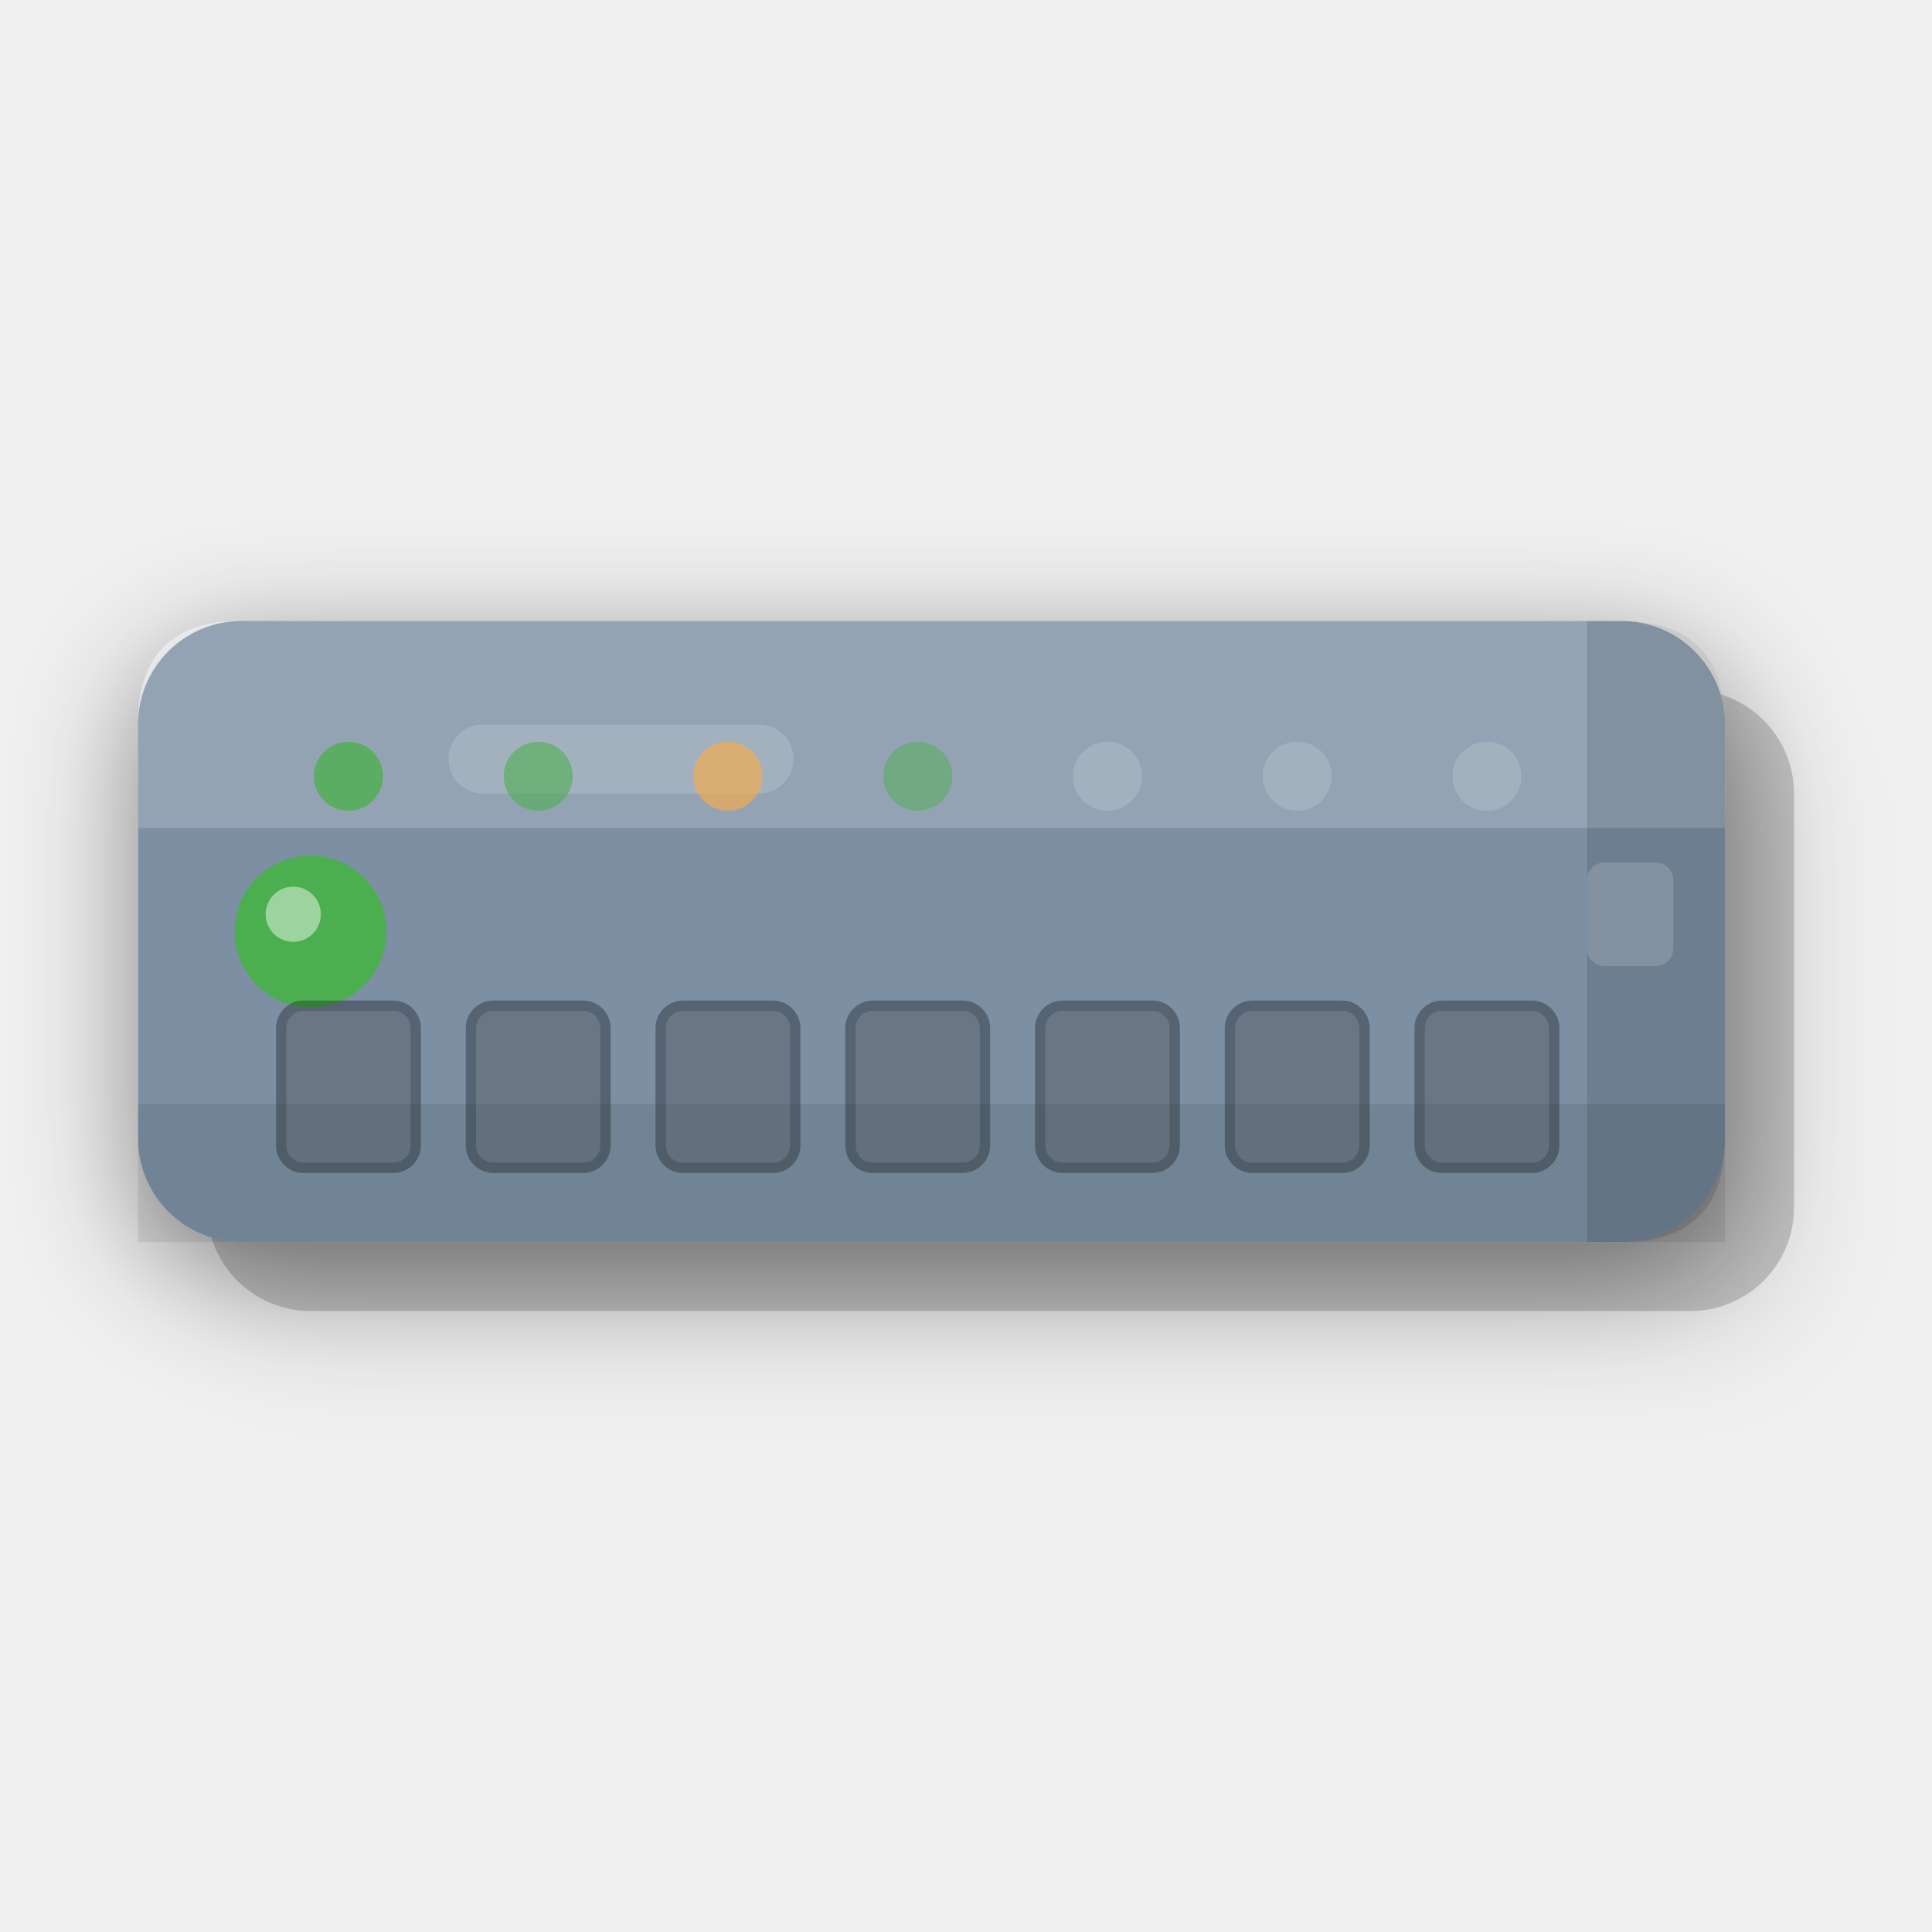
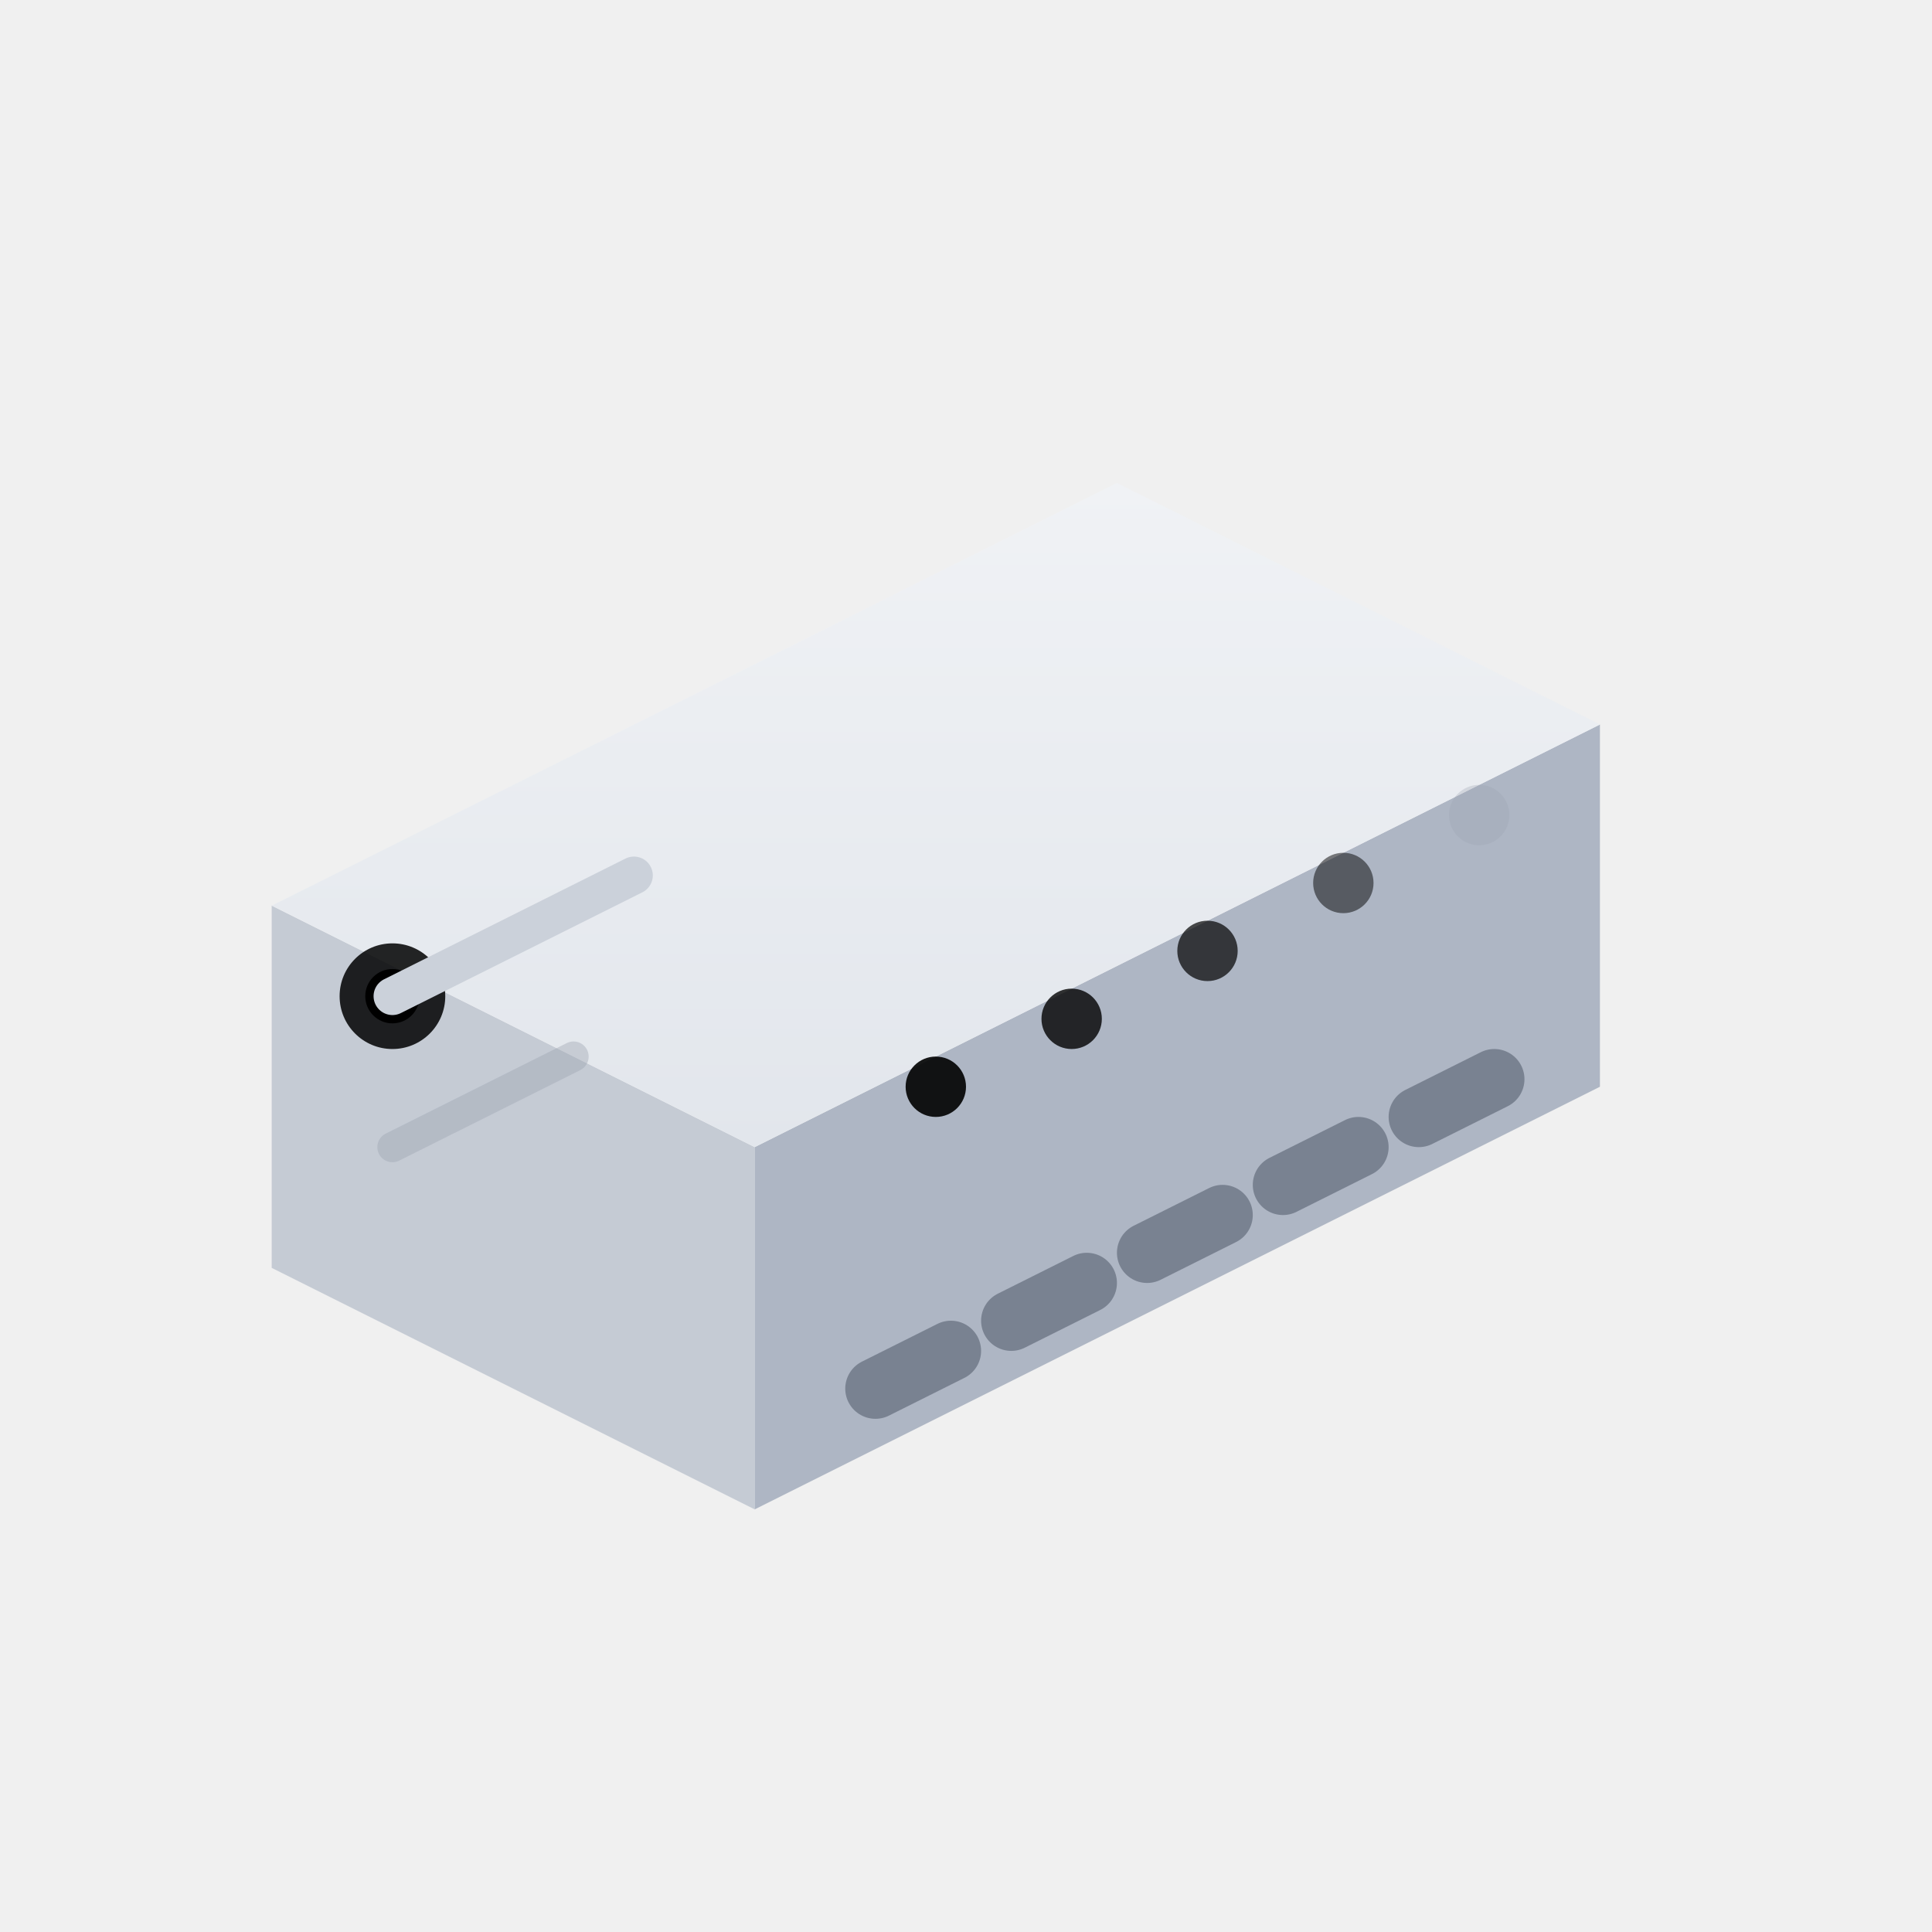
- <svg xmlns="http://www.w3.org/2000/svg" width="128" height="128" viewBox="0 0 56 56" fill="none" style="filter: drop-shadow(0 2px 4px rgba(0,0,0,0.45))">
-   <rect x="6" y="20" width="46" height="18" rx="3" fill="black" opacity="0.18" />
-   <rect x="4" y="18" width="46" height="18" rx="3" fill="#7b8fa3" />
-   <path d="M7 18 H47 Q50 18 50 21 V24 H4 V21 Q4 18 7 18Z" fill="white" opacity="0.18" />
-   <path d="M46 18 H47 Q50 18 50 21 V33 Q50 36 47 36 H46 V18Z" fill="black" opacity="0.12" />
-   <rect x="4" y="32" width="46" height="4" rx="0 0 3 3" fill="black" opacity="0.08" />
-   <circle cx="9" cy="27" r="2.2" fill="#4caf50" />
-   <circle cx="8.5" cy="26.5" r="0.8" fill="white" opacity="0.45" />
-   <rect x="13" y="21" width="10" height="2" rx="1" fill="white" opacity="0.15" />
-   <rect x="8" y="29" width="4.2" height="5" rx="0.8" fill="black" opacity="0.3" />
-   <rect x="8.3" y="29.3" width="3.6" height="4.4" rx="0.5" fill="white" opacity="0.12" />
-   <rect x="13.5" y="29" width="4.2" height="5" rx="0.8" fill="black" opacity="0.3" />
-   <rect x="13.8" y="29.3" width="3.6" height="4.4" rx="0.5" fill="white" opacity="0.12" />
-   <rect x="19" y="29" width="4.2" height="5" rx="0.8" fill="black" opacity="0.3" />
-   <rect x="19.3" y="29.3" width="3.6" height="4.4" rx="0.5" fill="white" opacity="0.12" />
-   <rect x="24.5" y="29" width="4.2" height="5" rx="0.8" fill="black" opacity="0.3" />
-   <rect x="24.8" y="29.3" width="3.6" height="4.4" rx="0.5" fill="white" opacity="0.12" />
-   <rect x="30" y="29" width="4.2" height="5" rx="0.8" fill="black" opacity="0.3" />
-   <rect x="30.3" y="29.3" width="3.6" height="4.4" rx="0.5" fill="white" opacity="0.12" />
-   <rect x="35.5" y="29" width="4.2" height="5" rx="0.8" fill="black" opacity="0.3" />
-   <rect x="35.8" y="29.3" width="3.6" height="4.4" rx="0.5" fill="white" opacity="0.12" />
-   <rect x="41" y="29" width="4.2" height="5" rx="0.8" fill="black" opacity="0.3" />
-   <rect x="41.3" y="29.3" width="3.6" height="4.4" rx="0.5" fill="white" opacity="0.12" />
-   <circle cx="10.1" cy="22.5" r="1" fill="#4caf50" opacity="0.8" />
-   <circle cx="15.6" cy="22.5" r="1" fill="#4caf50" opacity="0.6" />
-   <circle cx="21.1" cy="22.5" r="1" fill="#ffab40" opacity="0.6" />
-   <circle cx="26.6" cy="22.5" r="1" fill="#4caf50" opacity="0.5" />
-   <circle cx="32.1" cy="22.5" r="1" fill="white" opacity="0.15" />
-   <circle cx="37.6" cy="22.5" r="1" fill="white" opacity="0.15" />
-   <circle cx="43.1" cy="22.5" r="1" fill="white" opacity="0.15" />
-   <rect x="46" y="25" width="2.5" height="3" rx="0.5" fill="white" opacity="0.15" />
+ <svg xmlns="http://www.w3.org/2000/svg" width="128" height="128" viewBox="0 0 128 128" fill="none">
+   <defs>
+     <linearGradient id="sw-top" x1="0" y1="0" x2="0" y2="1">
+       <stop offset="0%" stop-color="#F0F2F5" />
+       <stop offset="100%" stop-color="#E2E6EC" />
+     </linearGradient>
+   </defs>
+   <path d="M50,76 L18,60 L18,84 L50,100 Z" fill="#C5CBD4" />
+   <path d="M50,76 L106,48 L106,72 L50,100 Z" fill="#AEB6C4" />
+   <path d="M50,76 L106,48 L74,32 L18,60 Z" fill="url(#sw-top)" />
+   <line x1="58" y1="92" x2="63" y2="89.5" stroke="#2A3444" stroke-width="4" stroke-linecap="round" opacity="0.4" />
+   <line x1="67" y1="87.5" x2="72" y2="85" stroke="#2A3444" stroke-width="4" stroke-linecap="round" opacity="0.4" />
+   <line x1="76" y1="83" x2="81" y2="80.5" stroke="#2A3444" stroke-width="4" stroke-linecap="round" opacity="0.4" />
+   <line x1="85" y1="78.5" x2="90" y2="76" stroke="#2A3444" stroke-width="4" stroke-linecap="round" opacity="0.4" />
+   <line x1="94" y1="74" x2="99" y2="71.5" stroke="#2A3444" stroke-width="4" stroke-linecap="round" opacity="0.4" />
+   <circle cx="62" cy="72" r="2" fill="currentColor" opacity="0.9" />
+   <circle cx="71" cy="67.5" r="2" fill="currentColor" opacity="0.8" />
+   <circle cx="80" cy="63" r="2" fill="currentColor" opacity="0.7" />
+   <circle cx="89" cy="58.5" r="2" fill="currentColor" opacity="0.5" />
+   <circle cx="98" cy="54" r="2" fill="#9AA2B0" opacity="0.3" />
+   <circle cx="26" cy="66" r="3.5" fill="currentColor" opacity="0.85" />
+   <circle cx="26" cy="66" r="1.8" fill="currentColor" />
+   <line x1="26" y1="66" x2="42" y2="58" stroke="#CBD1DA" stroke-width="2.5" stroke-linecap="round" />
+   <line x1="26" y1="76" x2="38" y2="70" stroke="#9AA2B0" stroke-width="2" stroke-linecap="round" opacity="0.4" />
</svg>
